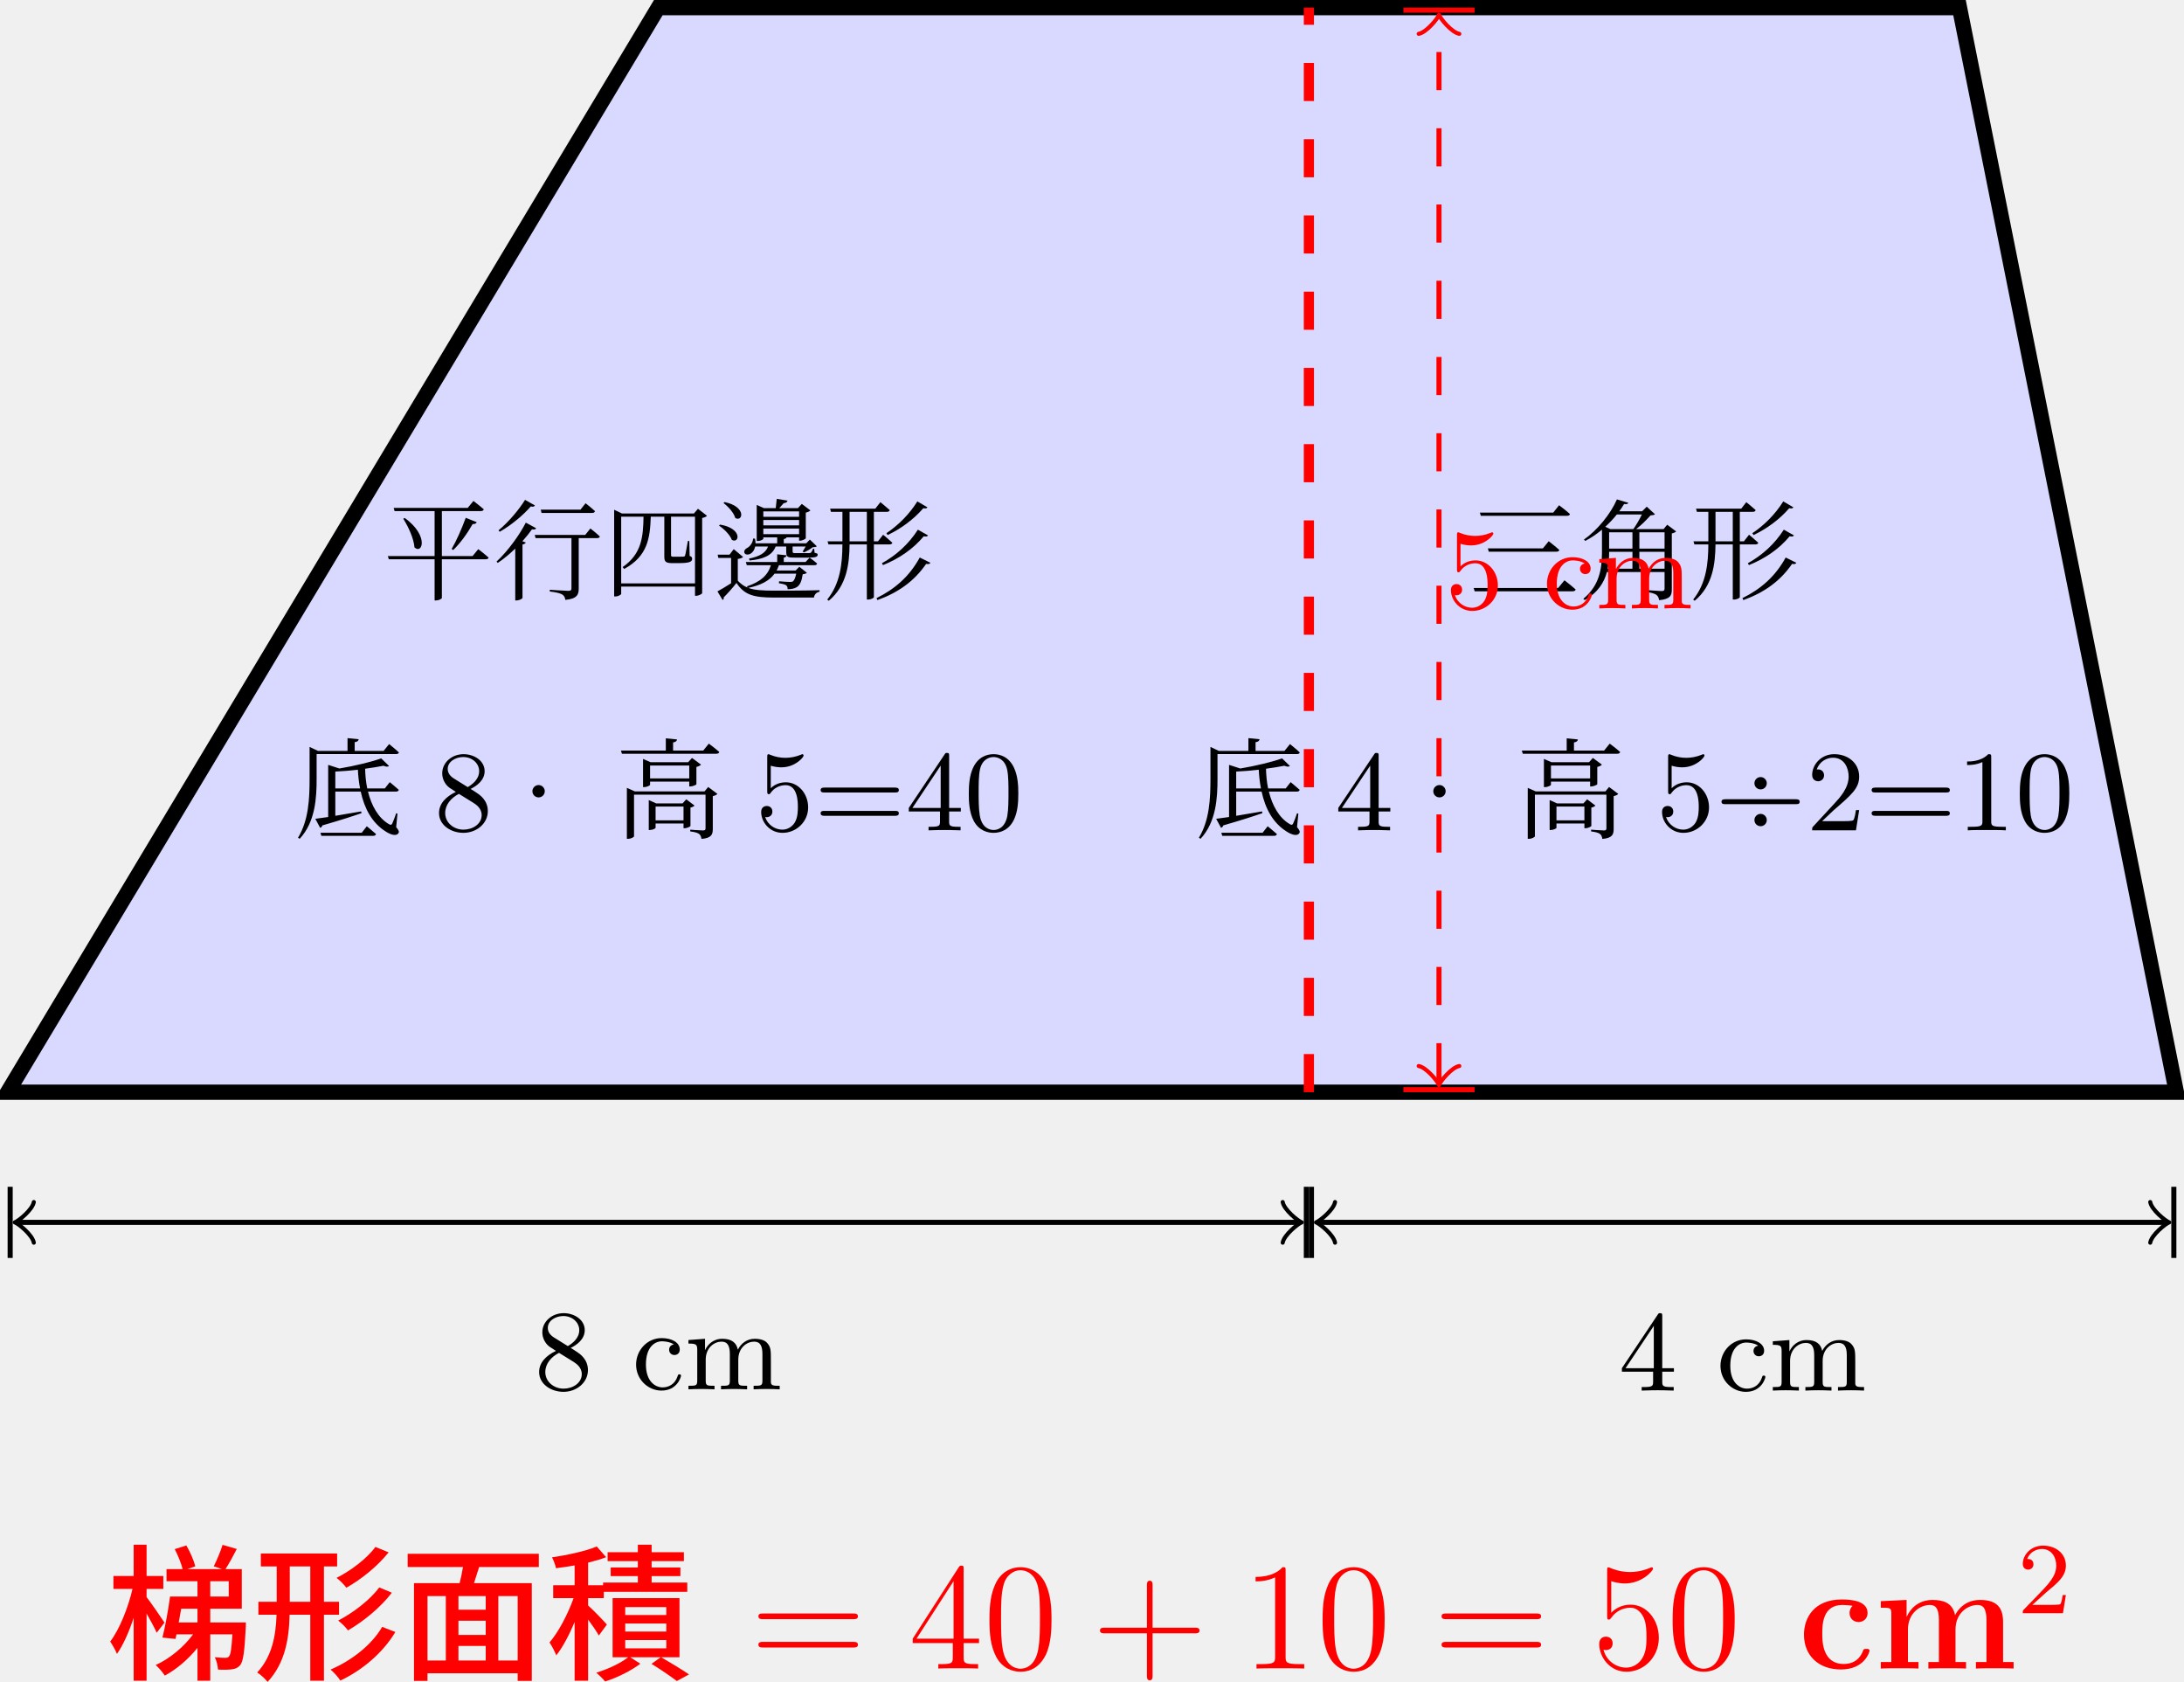
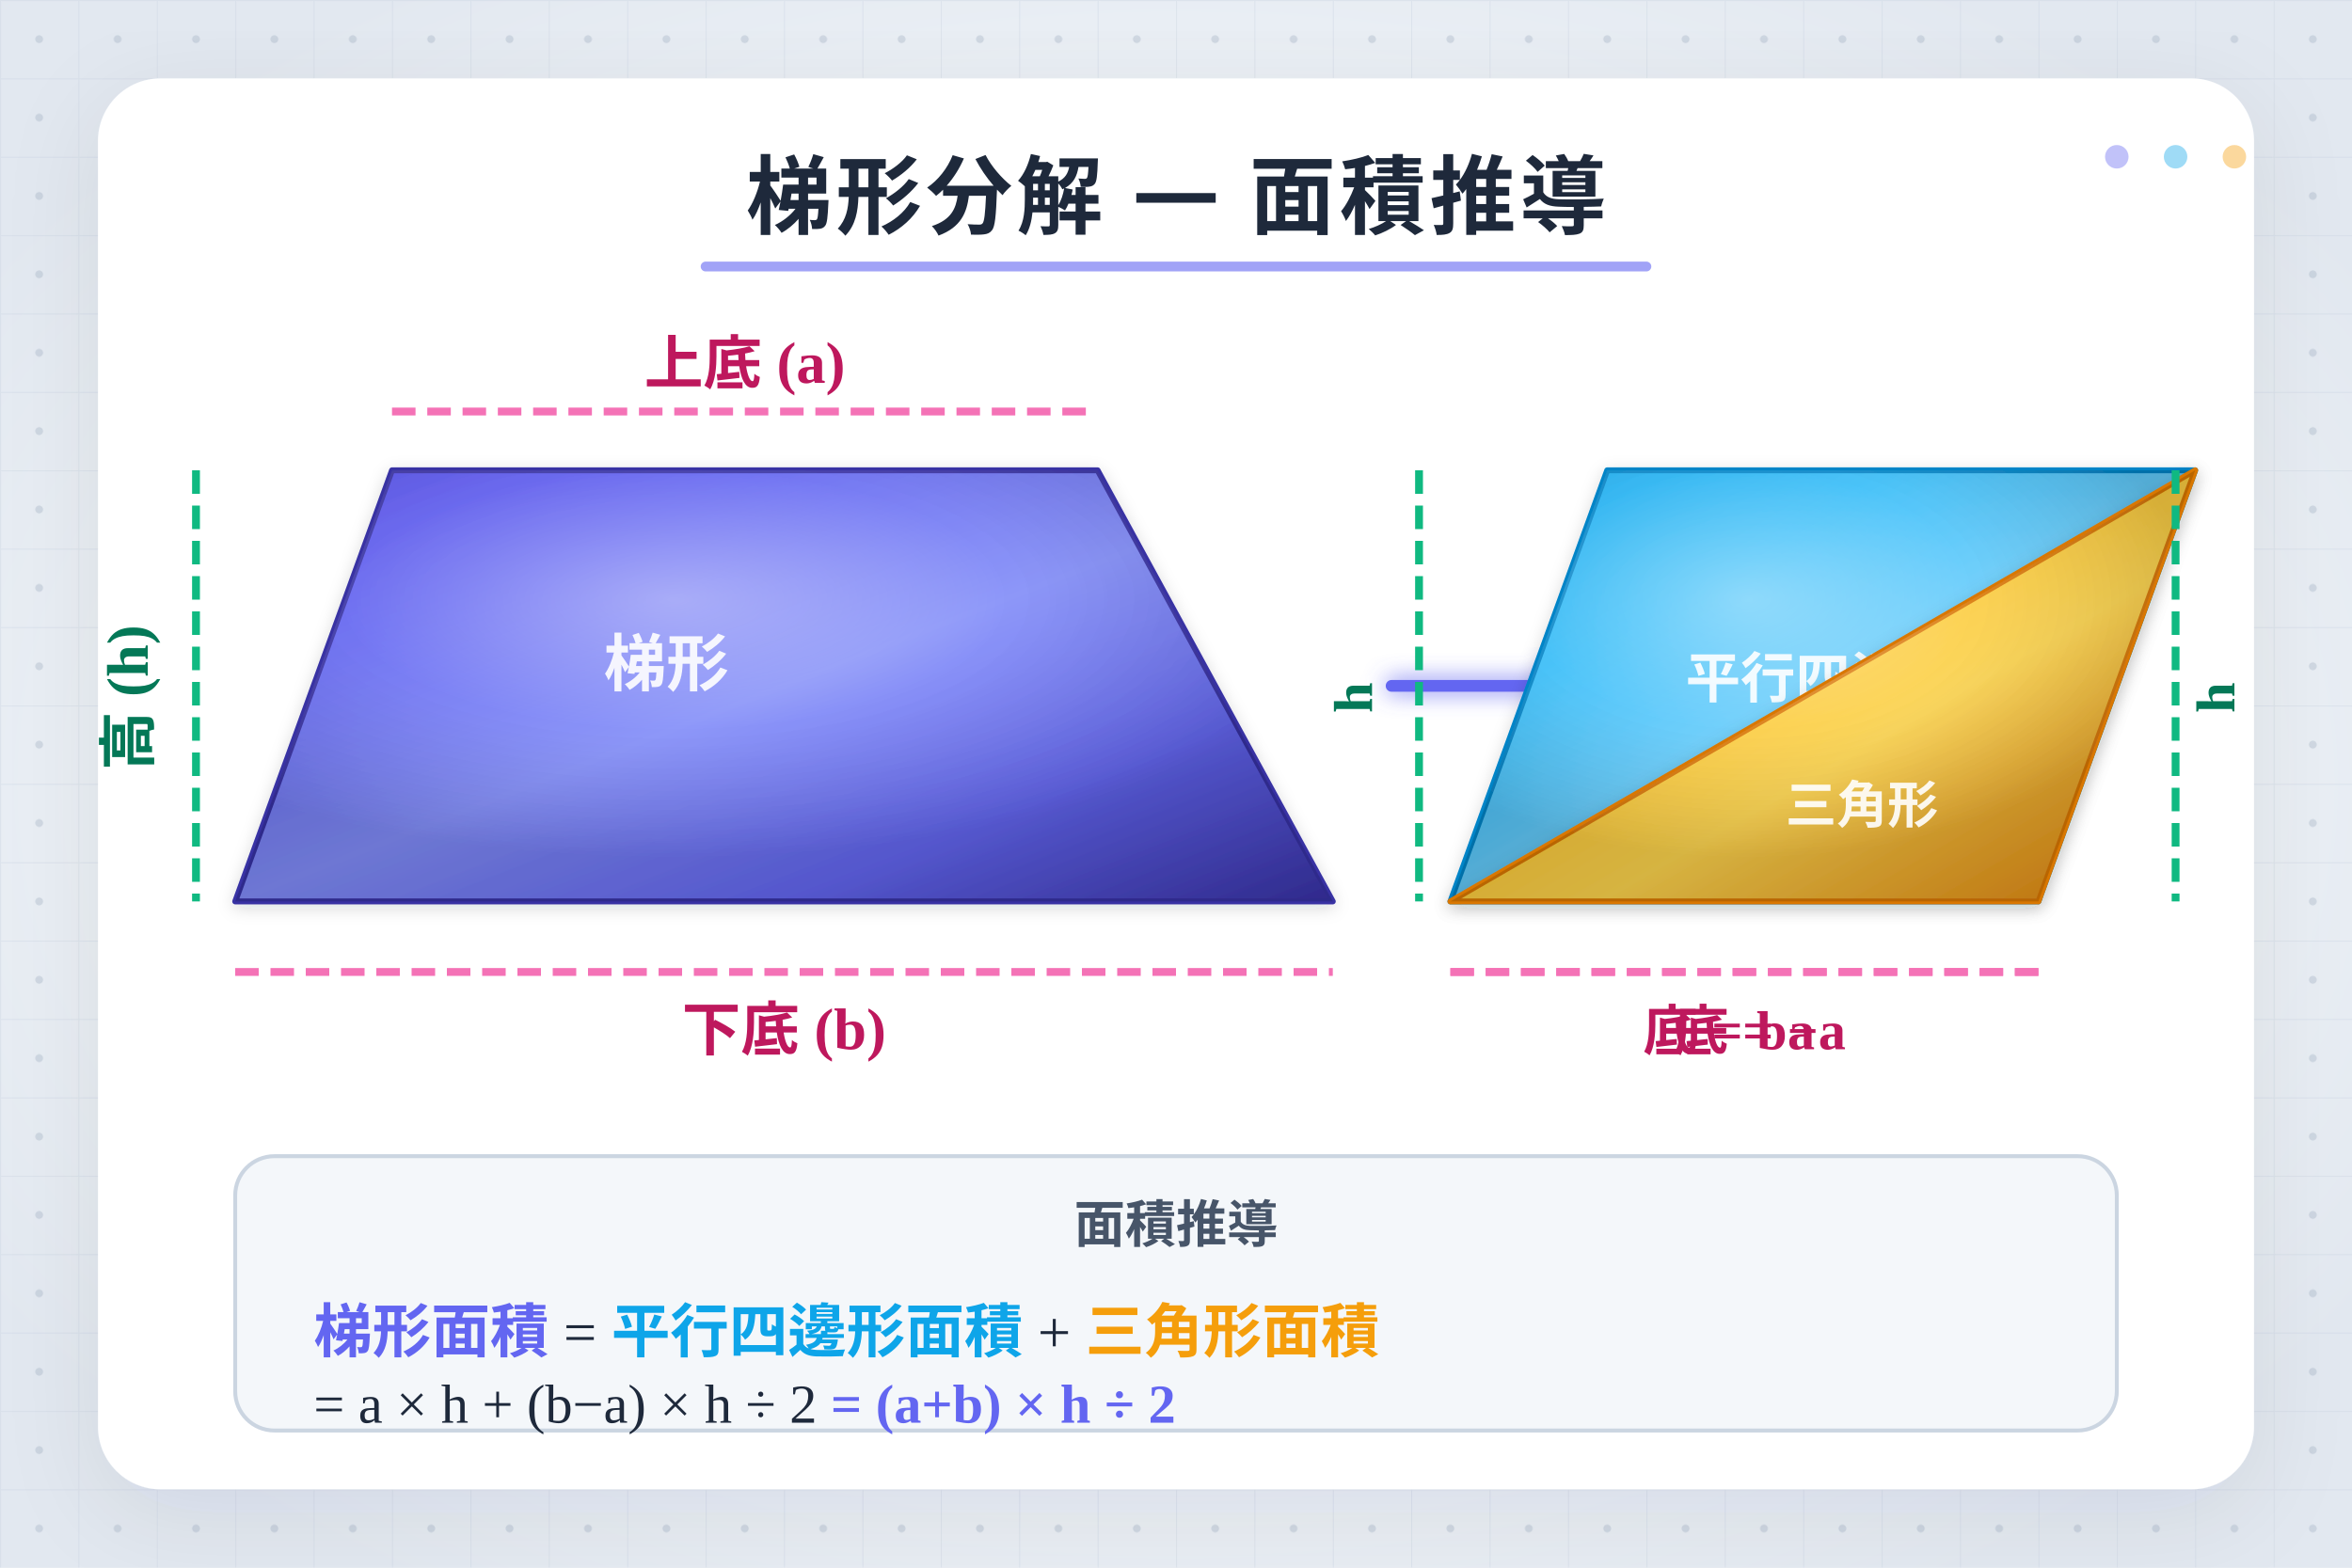
- <svg xmlns="http://www.w3.org/2000/svg" xmlns:xlink="http://www.w3.org/1999/xlink" version="1.1" width="171.277pt" height="131.876pt" viewBox="-62.039 -62.039 171.277 131.876">
+ <svg xmlns="http://www.w3.org/2000/svg" viewBox="0 0 600 400" width="600" height="400">
  <defs>
-     <path id="g3-43" d="M5.595-1.399C5.595-1.542 5.464-1.542 5.344-1.542C5.153-1.542 5.141-1.53 5.081-1.387C4.997-1.16 4.674-.359 3.575-.359C1.889-.359 1.889-2.176 1.889-2.714C1.889-3.419 1.901-4.985 3.467-4.985C3.551-4.985 4.256-4.961 4.256-4.902C4.256-4.902 4.244-4.878 4.22-4.866C4.184-4.83 4.029-4.651 4.029-4.352C4.029-3.85 4.435-3.646 4.734-3.646C4.985-3.646 5.44-3.802 5.44-4.364C5.44-5.344 4.065-5.416 3.419-5.416C1.291-5.416 .454-4.029 .454-2.654C.454-1.028 1.59 .072 3.347 .072C5.224 .072 5.595-1.315 5.595-1.399Z" />
-     <path id="g3-75" d="M10.915 0V-.514H10.09V-3.658C10.09-4.758 9.624-5.38 8.285-5.38C7.077-5.38 6.516-4.567 6.324-4.184C6.133-5.2 5.32-5.38 4.555-5.38C3.407-5.38 2.786-4.639 2.534-4.065H2.523V-5.38L.502-5.284V-4.77C1.243-4.77 1.327-4.77 1.327-4.304V-.514H.502V0C.777-.024 1.638-.024 1.973-.024S3.18-.024 3.455 0V-.514H2.63V-3.061C2.63-4.364 3.599-4.985 4.352-4.985C4.794-4.985 5.057-4.722 5.057-3.79V-.514H4.232V0C4.507-.024 5.368-.024 5.703-.024S6.91-.024 7.185 0V-.514H6.36V-3.061C6.36-4.364 7.329-4.985 8.082-4.985C8.524-4.985 8.787-4.722 8.787-3.79V-.514H7.962V0C8.237-.024 9.098-.024 9.433-.024S10.64-.024 10.915 0Z" />
-     <path id="g4-1455" d="M2.347-4.659H4.176V-3.382H2.347V-4.659ZM2.45-4.909L2.045-5.09C2.373-5.392 2.683-5.72 2.951-6.057H4.918C4.745-5.703 4.478-5.228 4.245-4.909H2.45ZM2.347-3.132H4.176V-1.803H2.235C2.329-2.243 2.347-2.692 2.347-3.115V-3.132ZM2.959-7.239C2.467-6.1 1.424-4.823 .371-4.089L.475-3.986C.932-4.219 1.372-4.521 1.786-4.866V-3.106C1.786-1.76 1.57-.475 .328 .552L.431 .656C1.475 .06 1.958-.733 2.174-1.544H6.695V-.259C6.695-.112 6.652-.052 6.462-.052C6.255-.052 5.168-.138 5.168-.138V0C5.634 .06 5.884 .138 6.039 .233C6.177 .328 6.238 .475 6.272 .664C7.17 .578 7.264 .267 7.264-.181V-4.573C7.42-4.599 7.549-4.668 7.601-4.728L6.902-5.254L6.617-4.909H4.46C4.875-5.211 5.315-5.677 5.599-5.988C5.772-5.996 5.875-6.013 5.944-6.074L5.297-6.669L4.935-6.307H3.14C3.278-6.497 3.408-6.686 3.52-6.876C3.744-6.85 3.813-6.885 3.857-6.971L2.959-7.239ZM6.695-4.659V-3.382H4.719V-4.659H6.695ZM6.695-3.132V-1.803H4.719V-3.132H6.695Z" />
-     <path id="g4-1815" d="M7.377-7.083C6.755-6.082 5.893-5.22 4.952-4.59L5.047-4.443C6.117-4.952 7.126-5.711 7.843-6.548C8.032-6.514 8.11-6.531 8.17-6.617L7.377-7.083ZM7.42-4.866C6.695-3.736 5.72-2.856 4.599-2.235L4.685-2.088C5.944-2.597 7.057-3.356 7.877-4.348C8.084-4.305 8.162-4.331 8.213-4.417L7.42-4.866ZM7.566-2.683C6.738-1.173 5.591-.198 4.176 .5L4.245 .656C5.841 .078 7.109-.794 8.067-2.183C8.265-2.148 8.343-2.174 8.403-2.269L7.566-2.683ZM3.417-6.264V-3.951H2.062V-6.264H3.417ZM.336-3.951L.405-3.71H1.501C1.493-2.217 1.337-.656 .311 .613L.431 .707C1.855-.475 2.045-2.2 2.062-3.71H3.417V.613H3.503C3.779 .613 3.96 .475 3.969 .431V-3.71H5.185C5.297-3.71 5.392-3.744 5.418-3.839C5.133-4.107 4.693-4.469 4.693-4.469L4.288-3.951H3.969V-6.264H4.987C5.108-6.264 5.185-6.307 5.211-6.402C4.926-6.661 4.478-7.023 4.478-7.023L4.081-6.514H.535L.604-6.264H1.501V-3.951H.336Z" />
-     <path id="g4-2022" d="M2.493-7.204C2.071-6.505 1.216-5.47 .414-4.814L.509-4.702C1.467-5.246 2.416-6.074 2.942-6.686C3.14-6.643 3.218-6.678 3.27-6.764L2.493-7.204ZM3.727-6.436L3.788-6.177H7.756C7.868-6.177 7.955-6.221 7.981-6.315C7.704-6.583 7.239-6.937 7.239-6.937L6.842-6.436H3.727ZM2.554-5.418C2.097-4.512 1.173-3.209 .259-2.364L.354-2.26C.837-2.58 1.303-2.977 1.726-3.382V.682H1.829C2.053 .682 2.278 .544 2.295 .492V-3.701C2.433-3.727 2.519-3.788 2.554-3.857L2.286-3.96C2.58-4.288 2.838-4.607 3.037-4.892C3.244-4.857 3.313-4.892 3.365-4.978L2.554-5.418ZM3.253-4.452L3.322-4.202H6.134V-.259C6.134-.121 6.074-.069 5.884-.069C5.651-.069 4.435-.155 4.435-.155V-.017C4.952 .043 5.246 .121 5.41 .216C5.556 .302 5.634 .457 5.651 .638C6.574 .561 6.704 .216 6.704-.233V-4.202H8.136C8.257-4.202 8.343-4.245 8.36-4.331C8.084-4.599 7.618-4.961 7.618-4.961L7.213-4.452H3.253Z" />
-     <path id="g4-2036" d="M4.003-7.213V-6.255H.483L.561-6.005H7.963C8.093-6.005 8.17-6.048 8.196-6.143C7.877-6.428 7.377-6.799 7.377-6.799L6.937-6.255H4.573V-6.893C4.78-6.919 4.866-7.006 4.883-7.126L4.003-7.213ZM.949-3.054V.664H1.044C1.277 .664 1.51 .526 1.51 .466V-2.795H7.118V-.164C7.118-.043 7.075 .009 6.928 .009C6.738 .009 5.919-.052 5.919-.052V.086C6.29 .129 6.497 .198 6.617 .285C6.73 .371 6.773 .509 6.799 .673C7.592 .604 7.687 .319 7.687-.112V-2.683C7.86-2.718 7.998-2.795 8.05-2.856L7.325-3.399L7.04-3.054H1.57L.949-3.33V-3.054ZM5.841-5.082V-4.072H2.769V-5.082H5.841ZM2.217-5.34V-3.391H2.304C2.537-3.391 2.769-3.52 2.769-3.572V-3.822H5.841V-3.442H5.927C6.1-3.442 6.393-3.563 6.402-3.615V-4.97C6.566-5.004 6.704-5.082 6.764-5.151L6.057-5.677L5.755-5.34H2.813L2.217-5.599V-5.34ZM5.392-1.864V-.785H3.201V-1.864H5.392ZM2.666-2.114V-.026H2.744C2.968-.026 3.201-.147 3.201-.198V-.535H5.392V-.164H5.479C5.66-.164 5.927-.293 5.936-.345V-1.786C6.074-1.812 6.212-1.881 6.255-1.941L5.608-2.433L5.315-2.114H3.244L2.666-2.373V-2.114Z" />
-     <path id="g4-2174" d="M7.049-6.781L6.592-6.203H.837L.915-5.953H7.67C7.799-5.953 7.886-5.996 7.903-6.091C7.584-6.384 7.049-6.781 7.049-6.781ZM6.238-3.96L5.781-3.399H1.467L1.536-3.14H6.842C6.971-3.14 7.057-3.184 7.066-3.278C6.755-3.563 6.238-3.96 6.238-3.96ZM7.472-.897L6.98-.293H.354L.431-.035H8.119C8.239-.035 8.326-.078 8.352-.173C8.015-.483 7.472-.897 7.472-.897Z" />
-     <path id="g4-2203" d="M7.195-5.884V-.656H1.406V-5.884H3.158C3.132-4.348 3.028-2.968 1.518-1.933L1.639-1.786C3.486-2.787 3.667-4.21 3.727-5.884H4.788V-2.752C4.788-2.39 4.875-2.243 5.384-2.243H5.901C6.755-2.243 6.971-2.347 6.971-2.58C6.971-2.683 6.945-2.744 6.773-2.813L6.747-3.977H6.635C6.548-3.511 6.462-2.968 6.419-2.847C6.384-2.769 6.359-2.761 6.298-2.752C6.229-2.744 6.091-2.744 5.91-2.744H5.513C5.332-2.744 5.315-2.778 5.315-2.89V-5.884H7.195ZM.854-6.134V.371H.949C1.199 .371 1.406 .224 1.406 .164V-.405H7.195V.319H7.282C7.48 .319 7.748 .173 7.756 .112V-5.781C7.929-5.815 8.075-5.884 8.136-5.953L7.428-6.505L7.109-6.134H1.467L.854-6.428V-6.134Z" />
-     <path id="g4-3080" d="M2.114 .19L2.183 .431H6.246C6.367 .431 6.445 .388 6.471 .293C6.186 .035 5.746-.319 5.746-.319L5.349 .19H2.114ZM1.708-.906L2.088-.198C2.157-.216 2.235-.276 2.269-.388C3.649-.785 4.633-1.104 5.332-1.346L5.306-1.484L3.278-1.139V-3.037H5.271C5.556-1.726 6.143-.595 7.221 .086C7.592 .328 8.032 .483 8.213 .242C8.308 .129 8.265 0 8.05-.25L8.153-1.311L8.05-1.337C7.955-1.044 7.825-.716 7.748-.544C7.687-.414 7.627-.405 7.489-.483C6.643-.966 6.108-1.95 5.841-3.037H8.032C8.153-3.037 8.231-3.08 8.257-3.175C7.981-3.425 7.549-3.779 7.549-3.779L7.161-3.287H5.781C5.677-3.796 5.625-4.322 5.617-4.831C6.151-4.9 6.652-4.987 7.057-5.064C7.247-4.978 7.411-4.97 7.489-5.047L6.876-5.642C6.126-5.375 4.806-5.047 3.598-4.849L2.718-5.133V-1.044C2.295-.984 1.941-.932 1.708-.906ZM3.278-3.287V-4.607C3.857-4.633 4.469-4.685 5.047-4.754C5.073-4.253 5.125-3.762 5.22-3.287H3.278ZM1.26-6.229V-4.029C1.26-2.459 1.182-.785 .354 .578L.483 .664C1.726-.673 1.812-2.58 1.812-4.038V-5.979H8.032C8.153-5.979 8.239-6.013 8.265-6.108C7.972-6.384 7.497-6.764 7.497-6.764L7.066-6.229H4.797V-6.911C5.004-6.937 5.099-7.023 5.108-7.144L4.236-7.23V-6.229H1.915L1.26-6.54V-6.229Z" />
-     <path id="g4-3599" d="M1.691-5.781L1.57-5.729C1.95-5.125 2.398-4.193 2.45-3.477C3.063-2.899 3.615-4.383 1.691-5.781ZM6.471-5.798C6.151-4.918 5.72-3.951 5.366-3.356L5.487-3.27C6.022-3.779 6.583-4.547 7.014-5.306C7.195-5.289 7.299-5.366 7.333-5.453L6.471-5.798ZM.82-6.574L.889-6.324H4.029V-2.795H.362L.44-2.545H4.029V.682H4.115C4.409 .682 4.599 .535 4.599 .483V-2.545H8.032C8.162-2.545 8.248-2.588 8.265-2.675C7.955-2.959 7.454-3.339 7.454-3.339L7.006-2.795H4.599V-6.324H7.661C7.773-6.324 7.86-6.367 7.886-6.462C7.575-6.738 7.075-7.118 7.075-7.118L6.626-6.574H.82Z" />
-     <path id="g4-6929" d="M.889-7.032L.802-6.954C1.173-6.678 1.613-6.195 1.726-5.781C2.312-5.444 2.64-6.661 .889-7.032ZM.535-5.263L.449-5.185C.846-4.926 1.311-4.46 1.458-4.064C2.045-3.744 2.321-4.961 .535-5.263ZM4.978-7.282L4.9-6.557H3.969L3.408-6.807V-3.977H3.486C3.71-3.977 3.926-4.098 3.926-4.159V-4.262H5.013V-3.796H3.313C3.313-3.908 3.304-4.038 3.27-4.167H3.123C3.115-3.857 2.873-3.529 2.631-3.417C2.485-3.339 2.381-3.184 2.45-3.037C2.528-2.873 2.787-2.89 2.942-2.994C3.097-3.089 3.235-3.278 3.287-3.546H4.297C4.107-3.037 3.632-2.769 2.804-2.597L2.847-2.45C3.865-2.545 4.616-2.813 4.892-3.546H5.72V-3.261C5.72-2.709 5.772-2.675 6.41-2.675H7.437C8.058-2.675 8.188-2.744 8.188-2.908C8.188-2.994 8.153-3.002 7.946-3.054L7.912-3.373H7.834C7.748-3.184 7.687-3.08 7.644-3.054C7.592-3.028 7.532-3.028 7.463-3.028H6.445C6.229-3.028 6.221-3.037 6.221-3.253V-3.546H7.247L7.006-3.14L7.135-3.089C7.325-3.175 7.627-3.348 7.791-3.486C7.946-3.494 8.05-3.503 8.119-3.563L7.575-4.089L7.29-3.796H5.53V-4.133C5.66-4.15 5.729-4.193 5.746-4.262H6.73V-4.003H6.807C6.988-4.003 7.247-4.141 7.256-4.193V-6.203C7.42-6.238 7.558-6.307 7.618-6.376L6.945-6.885L6.643-6.557H5.177C5.297-6.686 5.435-6.833 5.522-6.945C5.703-6.954 5.798-7.032 5.824-7.144L4.978-7.282ZM6.73-4.512H3.926V-4.952H6.73V-4.512ZM6.73-5.625V-5.202H3.926V-5.625H6.73ZM6.73-5.875H3.926V-6.298H6.73V-5.875ZM1.924-2.571C2.157-2.597 2.286-2.666 2.338-2.726L1.605-3.339L1.277-2.908H.345L.397-2.649H1.398V-.664C1.001-.414 .595-.164 .328-.026L.733 .647C.802 .604 .837 .552 .82 .44C1.096 .173 1.536-.319 1.82-.69C2.45 .259 3.166 .457 4.78 .457C5.781 .457 7.006 .457 7.894 .457C7.937 .207 8.084 .052 8.334 0V-.121C7.256-.086 5.824-.086 4.771-.086C3.848-.086 3.227-.121 2.744-.302C3.693-.5 4.383-.837 4.806-1.415H6.505C6.436-1.078 6.341-.88 6.246-.811C6.195-.776 6.126-.768 6.005-.768C5.867-.768 5.41-.794 5.159-.82L5.151-.664C5.392-.63 5.617-.578 5.711-.509S5.832-.328 5.832-.198C6.1-.198 6.359-.242 6.54-.354C6.799-.509 6.937-.828 7.014-1.372C7.178-1.389 7.282-1.424 7.342-1.484L6.747-1.958L6.462-1.665H4.97C5.039-1.795 5.099-1.933 5.151-2.079H7.929C8.041-2.079 8.119-2.114 8.144-2.209C7.903-2.424 7.558-2.675 7.558-2.675L7.239-2.329H5.53V-2.675C5.677-2.7 5.737-2.761 5.746-2.856L5.013-2.933V-2.329H2.554L2.631-2.079H4.521C4.279-1.286 3.71-.785 2.649-.423L2.683-.328C2.398-.44 2.157-.613 1.924-.863V-2.571Z" />
-     <path id="g0-50" d="M2.248-1.626C2.375-1.745 2.71-2.008 2.837-2.12C3.332-2.574 3.802-3.013 3.802-3.738C3.802-4.686 3.005-5.3 2.008-5.3C1.052-5.3 .422-4.575 .422-3.866C.422-3.475 .733-3.419 .845-3.419C1.012-3.419 1.259-3.539 1.259-3.842C1.259-4.256 .861-4.256 .765-4.256C.996-4.838 1.53-5.037 1.921-5.037C2.662-5.037 3.045-4.407 3.045-3.738C3.045-2.909 2.463-2.303 1.522-1.339L.518-.303C.422-.215 .422-.199 .422 0H3.571L3.802-1.427H3.555C3.531-1.267 3.467-.869 3.371-.717C3.324-.654 2.718-.654 2.59-.654H1.172L2.248-1.626Z" />
-     <path id="g5-43" d="M3.829-1.067C3.829-1.175 3.73-1.175 3.703-1.175C3.604-1.175 3.604-1.157 3.551-1.004C3.344-.386 2.842-.152 2.385-.152C1.811-.152 1.076-.619 1.076-1.946C1.076-3.344 1.793-3.766 2.331-3.766C2.448-3.766 2.932-3.748 3.264-3.524C3.075-3.488 2.896-3.362 2.896-3.102C2.896-2.869 3.075-2.69 3.309-2.69S3.73-2.842 3.73-3.12C3.73-3.676 3.102-4.017 2.313-4.017C1.166-4.017 .305-3.058 .305-1.937C.305-.78 1.237 .099 2.295 .099C3.542 .099 3.829-.986 3.829-1.067Z" />
-     <path id="g5-51" d="M4.214-1.506C4.214-2.376 3.551-2.806 3.327-2.95C3.228-3.022 2.968-3.183 2.86-3.246C3.309-3.461 3.963-3.909 3.963-4.636C3.963-5.478 3.12-5.972 2.313-5.972C1.372-5.972 .637-5.299 .637-4.474C.637-4.133 .762-3.811 .977-3.551C1.13-3.38 1.184-3.344 1.704-3.013C.915-2.636 .386-2.089 .386-1.354C.386-.403 1.327 .197 2.295 .197C3.335 .197 4.214-.538 4.214-1.506ZM3.533-4.636C3.533-4.008 2.995-3.596 2.636-3.389L1.542-4.071C1.273-4.241 1.067-4.483 1.067-4.815C1.067-5.398 1.695-5.747 2.286-5.747C2.977-5.747 3.533-5.263 3.533-4.636ZM3.73-1.193C3.73-.484 3.013-.054 2.304-.054C1.524-.054 .87-.61 .87-1.354C.87-2 1.318-2.537 1.946-2.86L3.075-2.161C3.282-2.026 3.73-1.739 3.73-1.193Z" />
-     <path id="g5-52" d="M6.644-3.156C6.644-3.353 6.447-3.353 6.312-3.353H.843C.708-3.353 .511-3.353 .511-3.156C.511-2.968 .69-2.968 .807-2.968H6.348C6.474-2.968 6.644-2.968 6.644-3.156ZM6.644-1.336C6.644-1.524 6.474-1.524 6.348-1.524H.807C.69-1.524 .511-1.524 .511-1.336C.511-1.139 .708-1.139 .843-1.139H6.312C6.447-1.139 6.644-1.139 6.644-1.336Z" />
-     <path id="g5-56" d="M4.142-1.793C4.142-2.878 3.371-3.766 2.394-3.766C1.964-3.766 1.524-3.622 1.21-3.3V-5.066C1.479-4.985 1.757-4.94 2.035-4.94C3.138-4.94 3.784-5.738 3.784-5.855C3.784-5.936 3.73-5.972 3.685-5.972C3.685-5.972 3.649-5.972 3.569-5.927C3.147-5.756 2.735-5.685 2.358-5.685C1.973-5.685 1.569-5.756 1.157-5.927C1.067-5.972 1.04-5.972 1.04-5.972C.933-5.972 .933-5.882 .933-5.73V-3.093C.933-2.932 .933-2.833 1.058-2.833C1.13-2.833 1.157-2.869 1.21-2.95C1.479-3.327 1.91-3.542 2.376-3.542C3.335-3.542 3.335-2.161 3.335-1.838C3.335-1.56 3.335-1.004 3.084-.601C2.842-.224 2.466-.054 2.116-.054C1.587-.054 .986-.386 .771-1.049C.771-1.049 .834-1.031 .897-1.031C1.076-1.031 1.336-1.148 1.336-1.47C1.336-1.748 1.139-1.91 .897-1.91C.708-1.91 .457-1.802 .457-1.444C.457-.628 1.139 .197 2.134 .197C3.219 .197 4.142-.681 4.142-1.793Z" />
-     <path id="g5-57" d="M4.34-1.479V-1.757H3.425V-5.828C3.425-6.007 3.425-6.07 3.255-6.07C3.147-6.07 3.138-6.061 3.058-5.936L.26-1.757V-1.479H2.708V-.708C2.708-.377 2.681-.278 2.008-.278H1.811V0C2.376-.027 3.004-.027 3.067-.027C3.111-.027 3.757-.027 4.322 0V-.278H4.125C3.452-.278 3.425-.377 3.425-.708V-1.479H4.34ZM2.762-1.757H.547L2.762-5.075V-1.757Z" />
-     <path id="g5-75" d="M7.469 0V-.278C7.012-.278 6.788-.278 6.779-.556V-2.277C6.779-3.058 6.779-3.309 6.483-3.64C6.294-3.856 5.936-3.963 5.523-3.963C4.878-3.963 4.438-3.587 4.187-3.111C4.08-3.64 3.721-3.963 2.968-3.963C2.251-3.963 1.811-3.497 1.623-3.084H1.614V-3.963L.314-3.865V-3.587C.924-3.587 1.004-3.524 1.004-3.084V-.69C1.004-.278 .906-.278 .314-.278V0C.735-.018 .906-.027 1.336-.027S1.883-.018 2.358 0V-.278C1.766-.278 1.668-.278 1.668-.69V-2.322C1.668-3.291 2.367-3.739 2.905-3.739C3.398-3.739 3.56-3.389 3.56-2.762V-.69C3.56-.278 3.461-.278 2.869-.278V0C3.291-.018 3.461-.027 3.891-.027S4.438-.018 4.914 0V-.278C4.322-.278 4.223-.278 4.223-.69V-2.322C4.223-3.291 4.923-3.739 5.461-3.739C5.954-3.739 6.115-3.389 6.115-2.762V-.69C6.115-.278 6.016-.278 5.425-.278V0C5.846-.018 6.016-.027 6.447-.027S6.994-.018 7.469 0Z" />
-     <path id="g5-82" d="M3.873 0V-.278H3.587C2.753-.278 2.726-.386 2.726-.717V-5.73C2.726-5.954 2.717-5.972 2.493-5.972C1.937-5.398 1.112-5.398 .834-5.398V-5.12C1.004-5.12 1.551-5.12 2.035-5.353V-.717C2.035-.386 2.008-.278 1.175-.278H.888V0C1.21-.027 2.008-.027 2.376-.027S3.551-.027 3.873 0Z" />
-     <path id="g5-107" d="M4.142-1.587H3.891C3.873-1.47 3.802-.941 3.685-.798C3.631-.717 3.013-.717 2.833-.717H1.237L2.125-1.56C3.596-2.833 4.142-3.309 4.142-4.223C4.142-5.254 3.291-5.972 2.188-5.972C1.157-5.972 .457-5.156 .457-4.34C.457-3.891 .843-3.847 .924-3.847C1.121-3.847 1.39-3.99 1.39-4.313C1.39-4.582 1.201-4.779 .924-4.779C.879-4.779 .852-4.779 .816-4.77C1.031-5.407 1.605-5.694 2.089-5.694C3.004-5.694 3.318-4.842 3.318-4.223C3.318-3.309 2.627-2.564 2.197-2.098L.556-.323C.457-.224 .457-.206 .457 0H3.891L4.142-1.587Z" />
-     <path id="g5-121" d="M4.241-2.869C4.241-3.47 4.214-4.241 3.9-4.914C3.506-5.756 2.824-5.972 2.304-5.972C1.766-5.972 1.085-5.756 .69-4.896C.403-4.277 .359-3.551 .359-2.869C.359-2.286 .377-1.417 .762-.708C1.184 .054 1.883 .197 2.295 .197C2.878 .197 3.542-.054 3.918-.879C4.187-1.479 4.241-2.152 4.241-2.869ZM3.47-2.977C3.47-2.421 3.47-1.668 3.38-1.139C3.192-.117 2.529-.027 2.304-.027C2.035-.027 1.39-.152 1.219-1.166C1.13-1.695 1.13-2.466 1.13-2.977C1.13-3.587 1.13-4.295 1.237-4.788C1.417-5.586 1.991-5.747 2.295-5.747C2.636-5.747 3.201-5.568 3.371-4.734C3.47-4.241 3.47-3.542 3.47-2.977Z" />
-     <path id="g5-240" d="M6.644-2.242C6.644-2.439 6.447-2.439 6.312-2.439H.843C.708-2.439 .511-2.439 .511-2.242C.511-2.053 .69-2.053 .807-2.053H6.348C6.474-2.053 6.644-2.053 6.644-2.242ZM4.062-3.694C4.062-3.954 3.847-4.178 3.578-4.178S3.093-3.954 3.093-3.694C3.093-3.425 3.309-3.21 3.578-3.21S4.062-3.425 4.062-3.694ZM4.062-.807C4.062-1.067 3.847-1.291 3.578-1.291S3.093-1.067 3.093-.807C3.093-.538 3.309-.323 3.578-.323S4.062-.538 4.062-.807Z" />
-     <path id="g5-486" d="M4.071-3.067C4.071-3.327 3.856-3.551 3.587-3.551S3.102-3.327 3.102-3.067C3.102-2.798 3.318-2.582 3.587-2.582S4.071-2.798 4.071-3.067Z" />
-     <path id="g2-1815" d="M10.641-9.111L9.605-9.536C8.927-8.605 7.638-7.65 6.557-7.109C6.833-6.902 7.144-6.58 7.328-6.338C8.501-6.994 9.778-8.029 10.641-9.111ZM10.894-5.947L9.905-6.361C9.18-5.372 7.822-4.348 6.684-3.762C6.96-3.555 7.282-3.232 7.454-2.991C8.674-3.704 10.02-4.797 10.894-5.947ZM11.17-2.864L10.135-3.267C9.306-1.841 7.73-.621 6.085 .081C6.373 .311 6.684 .679 6.856 .943C8.605 .115 10.192-1.242 11.17-2.864ZM4.498-8.006V-5.234H2.887V-8.006H4.498ZM6.753-5.234H5.568V-8.006H6.603V-9.019H.621V-8.006H1.864V-5.234H.426V-4.222H1.852C1.795-2.588 1.518-.978 .334 .311C.587 .46 .978 .817 1.15 1.047C2.519-.426 2.83-2.312 2.876-4.222H4.498V.955H5.568V-4.222H6.753V-5.234Z" />
-     <path id="g2-2677" d="M6.189-2.899V-3.532H9.41V-2.899H6.189ZM6.189-1.587V-2.232H9.41V-1.587H6.189ZM6.189-4.199V-4.82H9.41V-4.199H6.189ZM11.055-6.741H8.26V-7.247H10.514V-7.926H8.26V-8.421H10.79V-9.122H8.26V-9.709H7.178V-9.122H4.808V-8.421H7.178V-7.926H5.05V-7.247H7.178V-6.741H4.452V-6.534H3.278V-8.306C3.796-8.432 4.279-8.57 4.693-8.731L3.957-9.571C3.117-9.214 1.691-8.904 .449-8.72C.575-8.478 .713-8.11 .759-7.868C1.219-7.926 1.726-7.995 2.22-8.087V-6.534H.541V-5.522H2.14C1.691-4.268 .955-2.853 .253-2.048C.426-1.783 .667-1.334 .782-1.035C1.288-1.668 1.795-2.634 2.22-3.647V.955H3.278V-3.842C3.612-3.394 3.957-2.887 4.118-2.588L4.751-3.451C4.544-3.693 3.647-4.624 3.278-4.947V-5.522H4.509V-6.016H11.055V-6.741ZM7.374-.38L6.58-.886H8.973L8.248-.368C8.973 .069 9.778 .633 10.238 .978L11.193 .46C10.652 .092 9.766-.449 9.007-.886H10.445V-5.522H5.2V-.886H6.419C5.855-.437 4.82 .058 3.923 .322C4.141 .506 4.452 .817 4.613 1.012C5.545 .725 6.672 .161 7.374-.38Z" />
-     <path id="g2-3088" d="M7.155-3.612H5.683L5.878-4.693H7.155V-3.612ZM10.951-3.612H8.156V-4.693H10.629V-7.799H9.352C9.628-8.225 9.951-8.812 10.238-9.375L9.122-9.697C8.973-9.203 8.662-8.478 8.432-8.018L9.076-7.799H6.373L6.983-8.018C6.879-8.455 6.58-9.145 6.281-9.651L5.372-9.364C5.625-8.869 5.878-8.248 5.993-7.799H4.728V-6.845H7.155V-5.648H5.004C4.866-4.613 4.624-3.278 4.406-2.427L5.43-2.324L5.51-2.68H6.81C6.085-1.691 4.958-.759 3.877-.276C4.107-.081 4.429 .299 4.59 .552C5.499 .069 6.419-.713 7.155-1.622V.955H8.156V-2.68H9.893C9.824-1.541 9.755-1.093 9.628-.955C9.559-.863 9.467-.84 9.318-.84C9.18-.84 8.869-.851 8.513-.886C8.651-.633 8.743-.219 8.766 .081C9.214 .104 9.628 .092 9.87 .058C10.135 .023 10.319-.058 10.503-.265C10.744-.552 10.848-1.357 10.94-3.209C10.951-3.348 10.951-3.612 10.951-3.612ZM9.605-5.648H8.156V-6.845H9.605V-5.648ZM3.163-9.709H2.151V-7.259H.564V-6.246H2.059C1.714-4.751 1.024-3.048 .311-2.117C.483-1.864 .725-1.438 .84-1.15C1.323-1.829 1.783-2.864 2.151-3.98V.955H3.163V-4.314C3.474-3.773 3.796-3.175 3.957-2.807L4.567-3.601C4.36-3.923 3.463-5.223 3.163-5.602V-6.246H4.475V-7.259H3.163V-9.709Z" />
-     <path id="g2-3800" d="M4.613-4.613V-5.683H6.753V-4.613H4.613ZM4.613-3.75H6.753V-2.634H4.613V-3.75ZM4.613-1.772H6.753V-.633H4.613V-1.772ZM2.186-.633V-5.683H3.624V-.633H2.186ZM9.26-.633H7.742V-5.683H9.26V-.633ZM10.917-8.996H.633V-7.96H4.97C4.9-7.546 4.808-7.086 4.705-6.695H1.127V.966H2.186V.368H9.26V.966H10.365V-6.695H5.832L6.235-7.96H10.917V-8.996Z" />
-     <path id="g1-43" d="M4.77-2.762H8.07C8.237-2.762 8.452-2.762 8.452-2.977C8.452-3.204 8.249-3.204 8.07-3.204H4.77V-6.504C4.77-6.671 4.77-6.886 4.555-6.886C4.328-6.886 4.328-6.683 4.328-6.504V-3.204H1.028C.861-3.204 .646-3.204 .646-2.989C.646-2.762 .849-2.762 1.028-2.762H4.328V.538C4.328 .705 4.328 .921 4.543 .921C4.77 .921 4.77 .717 4.77 .538V-2.762Z" />
-     <path id="g1-48" d="M5.356-3.826C5.356-4.818 5.296-5.786 4.866-6.695C4.376-7.687 3.515-7.95 2.929-7.95C2.236-7.95 1.387-7.603 .944-6.611C.61-5.858 .49-5.117 .49-3.826C.49-2.666 .574-1.793 1.004-.944C1.47-.036 2.295 .251 2.917 .251C3.957 .251 4.555-.371 4.902-1.064C5.332-1.961 5.356-3.132 5.356-3.826ZM2.917 .012C2.534 .012 1.757-.203 1.53-1.506C1.399-2.224 1.399-3.132 1.399-3.969C1.399-4.949 1.399-5.834 1.59-6.539C1.793-7.34 2.403-7.711 2.917-7.711C3.371-7.711 4.065-7.436 4.292-6.408C4.447-5.727 4.447-4.782 4.447-3.969C4.447-3.168 4.447-2.26 4.316-1.53C4.089-.215 3.335 .012 2.917 .012Z" />
-     <path id="g1-49" d="M3.443-7.663C3.443-7.938 3.443-7.95 3.204-7.95C2.917-7.627 2.319-7.185 1.088-7.185V-6.838C1.363-6.838 1.961-6.838 2.618-7.149V-.921C2.618-.49 2.582-.347 1.53-.347H1.16V0C1.482-.024 2.642-.024 3.037-.024S4.579-.024 4.902 0V-.347H4.531C3.479-.347 3.443-.49 3.443-.921V-7.663Z" />
-     <path id="g1-52" d="M4.316-7.783C4.316-8.01 4.316-8.07 4.148-8.07C4.053-8.07 4.017-8.07 3.921-7.926L.323-2.343V-1.997H3.467V-.909C3.467-.466 3.443-.347 2.57-.347H2.331V0C2.606-.024 3.551-.024 3.885-.024S5.177-.024 5.452 0V-.347H5.212C4.352-.347 4.316-.466 4.316-.909V-1.997H5.523V-2.343H4.316V-7.783ZM3.527-6.85V-2.343H.622L3.527-6.85Z" />
-     <path id="g1-53" d="M1.53-6.85C2.044-6.683 2.463-6.671 2.594-6.671C3.945-6.671 4.806-7.663 4.806-7.831C4.806-7.878 4.782-7.938 4.71-7.938C4.686-7.938 4.663-7.938 4.555-7.89C3.885-7.603 3.312-7.568 3.001-7.568C2.212-7.568 1.65-7.807 1.423-7.902C1.339-7.938 1.315-7.938 1.303-7.938C1.207-7.938 1.207-7.867 1.207-7.675V-4.125C1.207-3.909 1.207-3.838 1.351-3.838C1.411-3.838 1.423-3.85 1.542-3.993C1.877-4.483 2.439-4.77 3.037-4.77C3.67-4.77 3.981-4.184 4.077-3.981C4.28-3.515 4.292-2.929 4.292-2.475S4.292-1.339 3.957-.801C3.694-.371 3.228-.072 2.702-.072C1.913-.072 1.136-.61 .921-1.482C.98-1.459 1.052-1.447 1.112-1.447C1.315-1.447 1.638-1.566 1.638-1.973C1.638-2.307 1.411-2.499 1.112-2.499C.897-2.499 .586-2.391 .586-1.925C.586-.909 1.399 .251 2.726 .251C4.077 .251 5.26-.885 5.26-2.403C5.26-3.826 4.304-5.009 3.049-5.009C2.367-5.009 1.841-4.71 1.53-4.376V-6.85Z" />
-     <path id="g1-61" d="M8.07-3.873C8.237-3.873 8.452-3.873 8.452-4.089C8.452-4.316 8.249-4.316 8.07-4.316H1.028C.861-4.316 .646-4.316 .646-4.101C.646-3.873 .849-3.873 1.028-3.873H8.07ZM8.07-1.65C8.237-1.65 8.452-1.65 8.452-1.865C8.452-2.092 8.249-2.092 8.07-2.092H1.028C.861-2.092 .646-2.092 .646-1.877C.646-1.65 .849-1.65 1.028-1.65H8.07Z" />
+     <radialGradient id="bgGrad" cx="50%" cy="50%" r="60%">
+       <stop offset="0%" stop-color="#FFFFFF" />
+       <stop offset="60%" stop-color="#F0F4F8" />
+       <stop offset="100%" stop-color="#E2E8F0" />
+     </radialGradient>
+     <pattern id="grid" width="20" height="20" patternUnits="userSpaceOnUse">
+       <path d="M 20 0 L 0 0 0 20" fill="none" stroke="#CBD5E1" stroke-width="0.5" opacity="0.4" />
+     </pattern>
+     <pattern id="gridDot" width="20" height="20" patternUnits="userSpaceOnUse">
+       <circle cx="10" cy="10" r="1" fill="#94A3B8" opacity="0.3" />
+     </pattern>
+     <linearGradient id="trapezoidGrad" x1="0%" y1="0%" x2="100%" y2="100%">
+       <stop offset="0%" stop-color="#4F46E5" />
+       <stop offset="25%" stop-color="#6366F1" />
+       <stop offset="50%" stop-color="#818CF8" />
+       <stop offset="75%" stop-color="#6366F1" />
+       <stop offset="100%" stop-color="#3730A3" />
+     </linearGradient>
+     <linearGradient id="paraGrad" x1="0%" y1="0%" x2="100%" y2="100%">
+       <stop offset="0%" stop-color="#0EA5E9" />
+       <stop offset="30%" stop-color="#38BDF8" />
+       <stop offset="60%" stop-color="#7DD3FC" />
+       <stop offset="100%" stop-color="#0284C7" />
+     </linearGradient>
+     <linearGradient id="triGrad" x1="0%" y1="0%" x2="100%" y2="100%">
+       <stop offset="0%" stop-color="#F59E0B" />
+       <stop offset="30%" stop-color="#FBBF24" />
+       <stop offset="60%" stop-color="#FCD34D" />
+       <stop offset="100%" stop-color="#D97706" />
+     </linearGradient>
+     <radialGradient id="shadow3D" cx="40%" cy="30%" r="60%">
+       <stop offset="0%" stop-color="rgba(255,255,255,0.4)" />
+       <stop offset="50%" stop-color="rgba(255,255,255,0.1)" />
+       <stop offset="100%" stop-color="rgba(0,0,0,0.15)" />
+     </radialGradient>
+     <linearGradient id="highlight" x1="0%" y1="0%" x2="0%" y2="100%">
+       <stop offset="0%" stop-color="rgba(255,255,255,0.5)" />
+       <stop offset="100%" stop-color="rgba(255,255,255,0)" />
+     </linearGradient>
+     <filter id="cardShadow" x="-5%" y="-5%" width="115%" height="115%">
+       <feDropShadow dx="0" dy="2" stdDeviation="4" flood-color="#1E293B" flood-opacity="0.12" />
+       <feDropShadow dx="0" dy="6" stdDeviation="12" flood-color="#1E293B" flood-opacity="0.08" />
+     </filter>
+     <filter id="shapeShadow" x="-10%" y="-10%" width="130%" height="130%">
+       <feDropShadow dx="2" dy="3" stdDeviation="4" flood-color="#1E293B" flood-opacity="0.2" />
+       <feDropShadow dx="0" dy="1" stdDeviation="2" flood-color="#1E293B" flood-opacity="0.15" />
+     </filter>
+     <filter id="softGlow" x="-20%" y="-20%" width="140%" height="140%">
+       <feGaussianBlur stdDeviation="3" result="blur" />
+       <feMerge>
+         <feMergeNode in="blur" />
+         <feMergeNode in="SourceGraphic" />
+       </feMerge>
+     </filter>
  </defs>
-   <g id="page1">
-     <path d="M-61.441 23.598H108.64L91.632-61.441H-10.414Z" fill="#d9d9ff" />
-     <path d="M-61.441 23.598H108.64L91.632-61.441H-10.414Z" stroke="#000" fill="none" stroke-width="1.196" stroke-miterlimit="10" />
-     <path d="M40.609 23.598V-61.441" stroke="#f00" fill="none" stroke-width=".797" stroke-miterlimit="10" stroke-dasharray="2.989 2.989" />
-     <g transform="matrix(1 0 0 1 29.4548 -39.2415)">
-       <use x="-61.44" y="23.599" xlink:href="#g4-3599" />
-       <use x="-52.812" y="23.599" xlink:href="#g4-2022" />
-       <use x="-44.184" y="23.599" xlink:href="#g4-2203" />
-       <use x="-35.557" y="23.599" xlink:href="#g4-6929" />
-       <use x="-26.929" y="23.599" xlink:href="#g4-1815" />
-     </g>
-     <g transform="matrix(1 0 0 1 22.4197 -20.5326)">
-       <use x="-61.44" y="23.599" xlink:href="#g4-3080" />
-       <use x="-50.415" y="23.599" xlink:href="#g5-51" />
-       <use x="-45.807" y="23.599" xlink:href="#g5-486" />
-       <use x="-36.246" y="23.599" xlink:href="#g4-2036" />
-       <use x="-25.222" y="23.599" xlink:href="#g5-56" />
-       <use x="-20.613" y="23.599" xlink:href="#g5-52" />
-       <use x="-13.449" y="23.599" xlink:href="#g5-57" />
-       <use x="-8.84" y="23.599" xlink:href="#g5-121" />
-     </g>
-     <g transform="matrix(1 0 0 1 114.6187 -39.2415)">
-       <use x="-61.44" y="23.599" xlink:href="#g4-2174" />
-       <use x="-52.812" y="23.599" xlink:href="#g4-1455" />
-       <use x="-44.184" y="23.599" xlink:href="#g4-1815" />
-     </g>
-     <g transform="matrix(1 0 0 1 93.0694 -20.5326)">
-       <use x="-61.44" y="23.599" xlink:href="#g4-3080" />
-       <use x="-50.415" y="23.599" xlink:href="#g5-57" />
-       <use x="-45.807" y="23.599" xlink:href="#g5-486" />
-       <use x="-36.246" y="23.599" xlink:href="#g4-2036" />
-       <use x="-25.222" y="23.599" xlink:href="#g5-56" />
-       <use x="-20.613" y="23.599" xlink:href="#g5-240" />
-       <use x="-13.449" y="23.599" xlink:href="#g5-107" />
-       <use x="-8.84" y="23.599" xlink:href="#g5-52" />
-       <use x="-1.676" y="23.599" xlink:href="#g5-82" />
-       <use x="2.933" y="23.599" xlink:href="#g5-121" />
-     </g>
-     <path d="M-60.582 33.805H39.75" stroke="#000" fill="none" stroke-width=".399" stroke-miterlimit="10" />
-     <path d="M-59.387 35.398C-59.488 34.801-60.582 33.902-60.883 33.805C-60.582 33.703-59.488 32.809-59.387 32.211" stroke="#000" fill="none" stroke-width=".319" stroke-miterlimit="10" stroke-linecap="round" stroke-linejoin="round" />
-     <path d="M-61.242 31.215V36.395" stroke="#000" fill="none" stroke-width=".399" stroke-miterlimit="10" stroke-linecap="square" />
-     <path d="M38.555 32.211C38.656 32.809 39.75 33.703 40.051 33.805C39.75 33.902 38.656 34.801 38.555 35.398" stroke="#000" fill="none" stroke-width=".319" stroke-miterlimit="10" stroke-linecap="round" stroke-linejoin="round" />
-     <path d="M40.41 36.395V31.215" stroke="#000" fill="none" stroke-width=".399" stroke-miterlimit="10" stroke-linecap="square" />
-     <g transform="matrix(1 0 0 1 41.2955 23.297)">
-       <use x="-61.44" y="23.599" xlink:href="#g5-51" />
-       <use x="-53.755" y="23.599" xlink:href="#g5-43" />
-       <use x="-49.658" y="23.599" xlink:href="#g5-75" />
-     </g>
-     <path d="M41.464 33.805H107.785" stroke="#000" fill="none" stroke-width=".399" stroke-miterlimit="10" />
-     <path d="M42.66 35.398C42.562 34.801 41.465 33.902 41.168 33.805C41.465 33.703 42.562 32.809 42.66 32.211" stroke="#000" fill="none" stroke-width=".319" stroke-miterlimit="10" stroke-linecap="round" stroke-linejoin="round" />
-     <path d="M40.809 31.215V36.395" stroke="#000" fill="none" stroke-width=".399" stroke-miterlimit="10" stroke-linecap="square" />
-     <path d="M106.59 32.211C106.687 32.809 107.785 33.703 108.082 33.805C107.785 33.902 106.687 34.801 106.59 35.398" stroke="#000" fill="none" stroke-width=".319" stroke-miterlimit="10" stroke-linecap="round" stroke-linejoin="round" />
-     <path d="M108.441 36.395V31.215" stroke="#000" fill="none" stroke-width=".399" stroke-miterlimit="10" stroke-linecap="square" />
-     <g transform="matrix(1 0 0 1 126.3357 23.3957)">
-       <use x="-61.44" y="23.599" xlink:href="#g5-57" />
-       <use x="-53.755" y="23.599" xlink:href="#g5-43" />
-       <use x="-49.658" y="23.599" xlink:href="#g5-75" />
-     </g>
-     <path d="M50.812 22.742V-60.582" stroke="#f00" fill="none" stroke-width=".399" stroke-miterlimit="10" stroke-dasharray="2.989 2.989" />
-     <path d="M52.406 21.547C51.809 21.648 50.914 22.742 50.813 23.043C50.715 22.742 49.816 21.648 49.219 21.547" stroke="#f00" fill="none" stroke-width=".319" stroke-miterlimit="10" stroke-linecap="round" stroke-linejoin="round" />
-     <path d="M48.223 23.398H53.402" stroke="#f00" fill="none" stroke-width=".399" stroke-miterlimit="10" stroke-linecap="square" />
-     <path d="M49.219-59.387C49.816-59.488 50.715-60.582 50.813-60.883C50.914-60.582 51.809-59.488 52.406-59.387" stroke="#f00" fill="none" stroke-width=".319" stroke-miterlimit="10" stroke-linecap="round" stroke-linejoin="round" />
-     <path d="M53.402-61.242H48.223" stroke="#f00" fill="none" stroke-width=".399" stroke-miterlimit="10" stroke-linecap="square" />
-     <g fill="#f00" transform="matrix(1 0 0 1 112.7294 -37.932)">
-       <use x="-61.44" y="23.599" xlink:href="#g5-56" />
-       <use x="-53.755" y="23.599" xlink:href="#g5-43" />
-       <use x="-49.658" y="23.599" xlink:href="#g5-75" />
-     </g>
-     <g fill="#f00" transform="matrix(1 0 0 1 7.7333 45.1906)">
-       <use x="-61.44" y="23.599" xlink:href="#g2-3088" />
-       <use x="-49.936" y="23.599" xlink:href="#g2-1815" />
-       <use x="-38.433" y="23.599" xlink:href="#g2-3800" />
-       <use x="-26.929" y="23.599" xlink:href="#g2-2677" />
-       <use x="-10.942" y="23.599" xlink:href="#g1-61" />
-       <use x="1.483" y="23.599" xlink:href="#g1-52" />
-       <use x="7.336" y="23.599" xlink:href="#g1-48" />
-       <use x="15.846" y="23.599" xlink:href="#g1-43" />
-       <use x="27.607" y="23.599" xlink:href="#g1-49" />
-       <use x="33.46" y="23.599" xlink:href="#g1-48" />
-       <use x="42.634" y="23.599" xlink:href="#g1-61" />
-       <use x="55.059" y="23.599" xlink:href="#g1-53" />
-       <use x="60.912" y="23.599" xlink:href="#g1-48" />
-       <use x="71.248" y="23.599" xlink:href="#g3-43" />
-       <use x="77.226" y="23.599" xlink:href="#g3-75" />
-       <use x="88.44" y="19.261" xlink:href="#g0-50" />
-     </g>
+   <rect width="600" height="400" fill="#FAFBFC" rx="0" />
+   <rect width="600" height="400" fill="url(#bgGrad)" rx="0" />
+   <rect width="600" height="400" fill="url(#grid)" rx="0" />
+   <rect width="600" height="400" fill="url(#gridDot)" rx="0" />
+   <rect x="25" y="20" width="550" height="360" rx="16" fill="#FFFFFF" filter="url(#cardShadow)" />
+   <rect x="25" y="20" width="550" height="360" rx="16" fill="url(#highlight)" opacity="0.3" />
+   <text x="300" y="58" text-anchor="middle" font-family="'Microsoft YaHei', 'Noto Sans HK', sans-serif" font-size="22" font-weight="700" fill="#1E293B" letter-spacing="1">梯形分解 — 面積推導</text>
+   <line x1="180" y1="68" x2="420" y2="68" stroke="#6366F1" stroke-width="2.5" stroke-linecap="round" opacity="0.6" />
+   <g filter="url(#shapeShadow)">
+     <polygon points="100,120 280,120 340,230 60,230" fill="url(#trapezoidGrad)" stroke="#3730A3" stroke-width="1.5" stroke-linejoin="round" />
+     <polygon points="100,120 280,120 340,230 60,230" fill="url(#shadow3D)" stroke="none" />
+   </g>
+   <text x="170" y="175" text-anchor="middle" font-family="'Microsoft YaHei', sans-serif" font-size="16" font-weight="600" fill="rgba(255,255,255,0.9)">梯形</text>
+   <line x1="100" y1="105" x2="280" y2="105" stroke="#F472B6" stroke-width="2" stroke-dasharray="6,3" />
+   <text x="190" y="98" text-anchor="middle" font-family="'Times New Roman', serif" font-size="15" font-weight="700" fill="#BE185D">上底 (a)</text>
+   <line x1="60" y1="248" x2="340" y2="248" stroke="#F472B6" stroke-width="2" stroke-dasharray="6,3" />
+   <text x="200" y="268" text-anchor="middle" font-family="'Times New Roman', serif" font-size="15" font-weight="700" fill="#BE185D">下底 (b)</text>
+   <line x1="50" y1="120" x2="50" y2="230" stroke="#10B981" stroke-width="2" stroke-dasharray="6,3" />
+   <text x="38" y="178" text-anchor="middle" font-family="'Times New Roman', serif" font-size="15" font-weight="700" fill="#047857" transform="rotate(-90,38,178)">高 (h)</text>
+   <g filter="url(#softGlow)">
+     <line x1="355" y1="175" x2="395" y2="175" stroke="#6366F1" stroke-width="3" stroke-linecap="round" />
+     <polygon points="395,168 408,175 395,182" fill="#6366F1" />
+   </g>
+   <g filter="url(#shapeShadow)">
+     <polygon points="410,120 560,120 520,230 370,230" fill="url(#paraGrad)" stroke="#0284C7" stroke-width="1.5" stroke-linejoin="round" />
+     <polygon points="410,120 560,120 520,230 370,230" fill="url(#shadow3D)" stroke="none" />
+   </g>
+   <text x="465" y="178" text-anchor="middle" font-family="'Microsoft YaHei', sans-serif" font-size="14" font-weight="600" fill="rgba(255,255,255,0.9)">平行四邊形</text>
+   <line x1="370" y1="248" x2="520" y2="248" stroke="#F472B6" stroke-width="2" stroke-dasharray="6,3" />
+   <text x="445" y="268" text-anchor="middle" font-family="'Times New Roman', serif" font-size="14" font-weight="700" fill="#BE185D">底 = a</text>
+   <line x1="362" y1="120" x2="362" y2="230" stroke="#10B981" stroke-width="2" stroke-dasharray="6,3" />
+   <text x="350" y="178" text-anchor="middle" font-family="'Times New Roman', serif" font-size="14" font-weight="700" fill="#047857" transform="rotate(-90,350,178)">h</text>
+   <g filter="url(#shapeShadow)">
+     <polygon points="370,230 520,230 560,120" fill="url(#triGrad)" stroke="#D97706" stroke-width="1.5" stroke-linejoin="round" />
+     <polygon points="370,230 520,230 560,120" fill="url(#shadow3D)" stroke="none" />
+   </g>
+   <text x="475" y="210" text-anchor="middle" font-family="'Microsoft YaHei', sans-serif" font-size="13" font-weight="600" fill="rgba(255,255,255,0.9)">三角形</text>
+   <line x1="370" y1="248" x2="520" y2="248" stroke="#F472B6" stroke-width="2" stroke-dasharray="6,3" />
+   <text x="445" y="268" text-anchor="middle" font-family="'Times New Roman', serif" font-size="14" font-weight="700" fill="#BE185D">底 = b−a</text>
+   <line x1="555" y1="120" x2="555" y2="230" stroke="#10B981" stroke-width="2" stroke-dasharray="6,3" />
+   <text x="570" y="178" text-anchor="middle" font-family="'Times New Roman', serif" font-size="14" font-weight="700" fill="#047857" transform="rotate(-90,570,178)">h</text>
+   <g transform="translate(60, 295)">
+     <rect x="0" y="0" width="480" height="70" rx="10" fill="#F1F5F9" opacity="0.8" />
+     <rect x="0" y="0" width="480" height="70" rx="10" fill="none" stroke="#CBD5E1" stroke-width="1" />
+     <text x="240" y="22" text-anchor="middle" font-family="'Times New Roman', serif" font-size="13" font-weight="700" fill="#475569">面積推導</text>
+     <text x="20" y="50" font-family="'Times New Roman', serif" font-size="15" fill="#1E293B">
+       <tspan font-weight="700" fill="#6366F1">梯形面積</tspan>
+       <tspan> = </tspan>
+       <tspan font-weight="700" fill="#0EA5E9">平行四邊形面積</tspan>
+       <tspan> + </tspan>
+       <tspan font-weight="700" fill="#F59E0B">三角形面積</tspan>
+     </text>
+     <text x="20" y="68" font-family="'Times New Roman', serif" font-size="14" fill="#1E293B">
+       <tspan>= a × h + (b−a) × h ÷ 2</tspan>
+       <tspan fill="#6366F1" font-weight="700"> = (a+b) × h ÷ 2</tspan>
+     </text>
+   </g>
+   <g opacity="0.4">
+     <circle cx="540" cy="40" r="3" fill="#6366F1" />
+     <circle cx="555" cy="40" r="3" fill="#0EA5E9" />
+     <circle cx="570" cy="40" r="3" fill="#F59E0B" />
  </g>
</svg>
